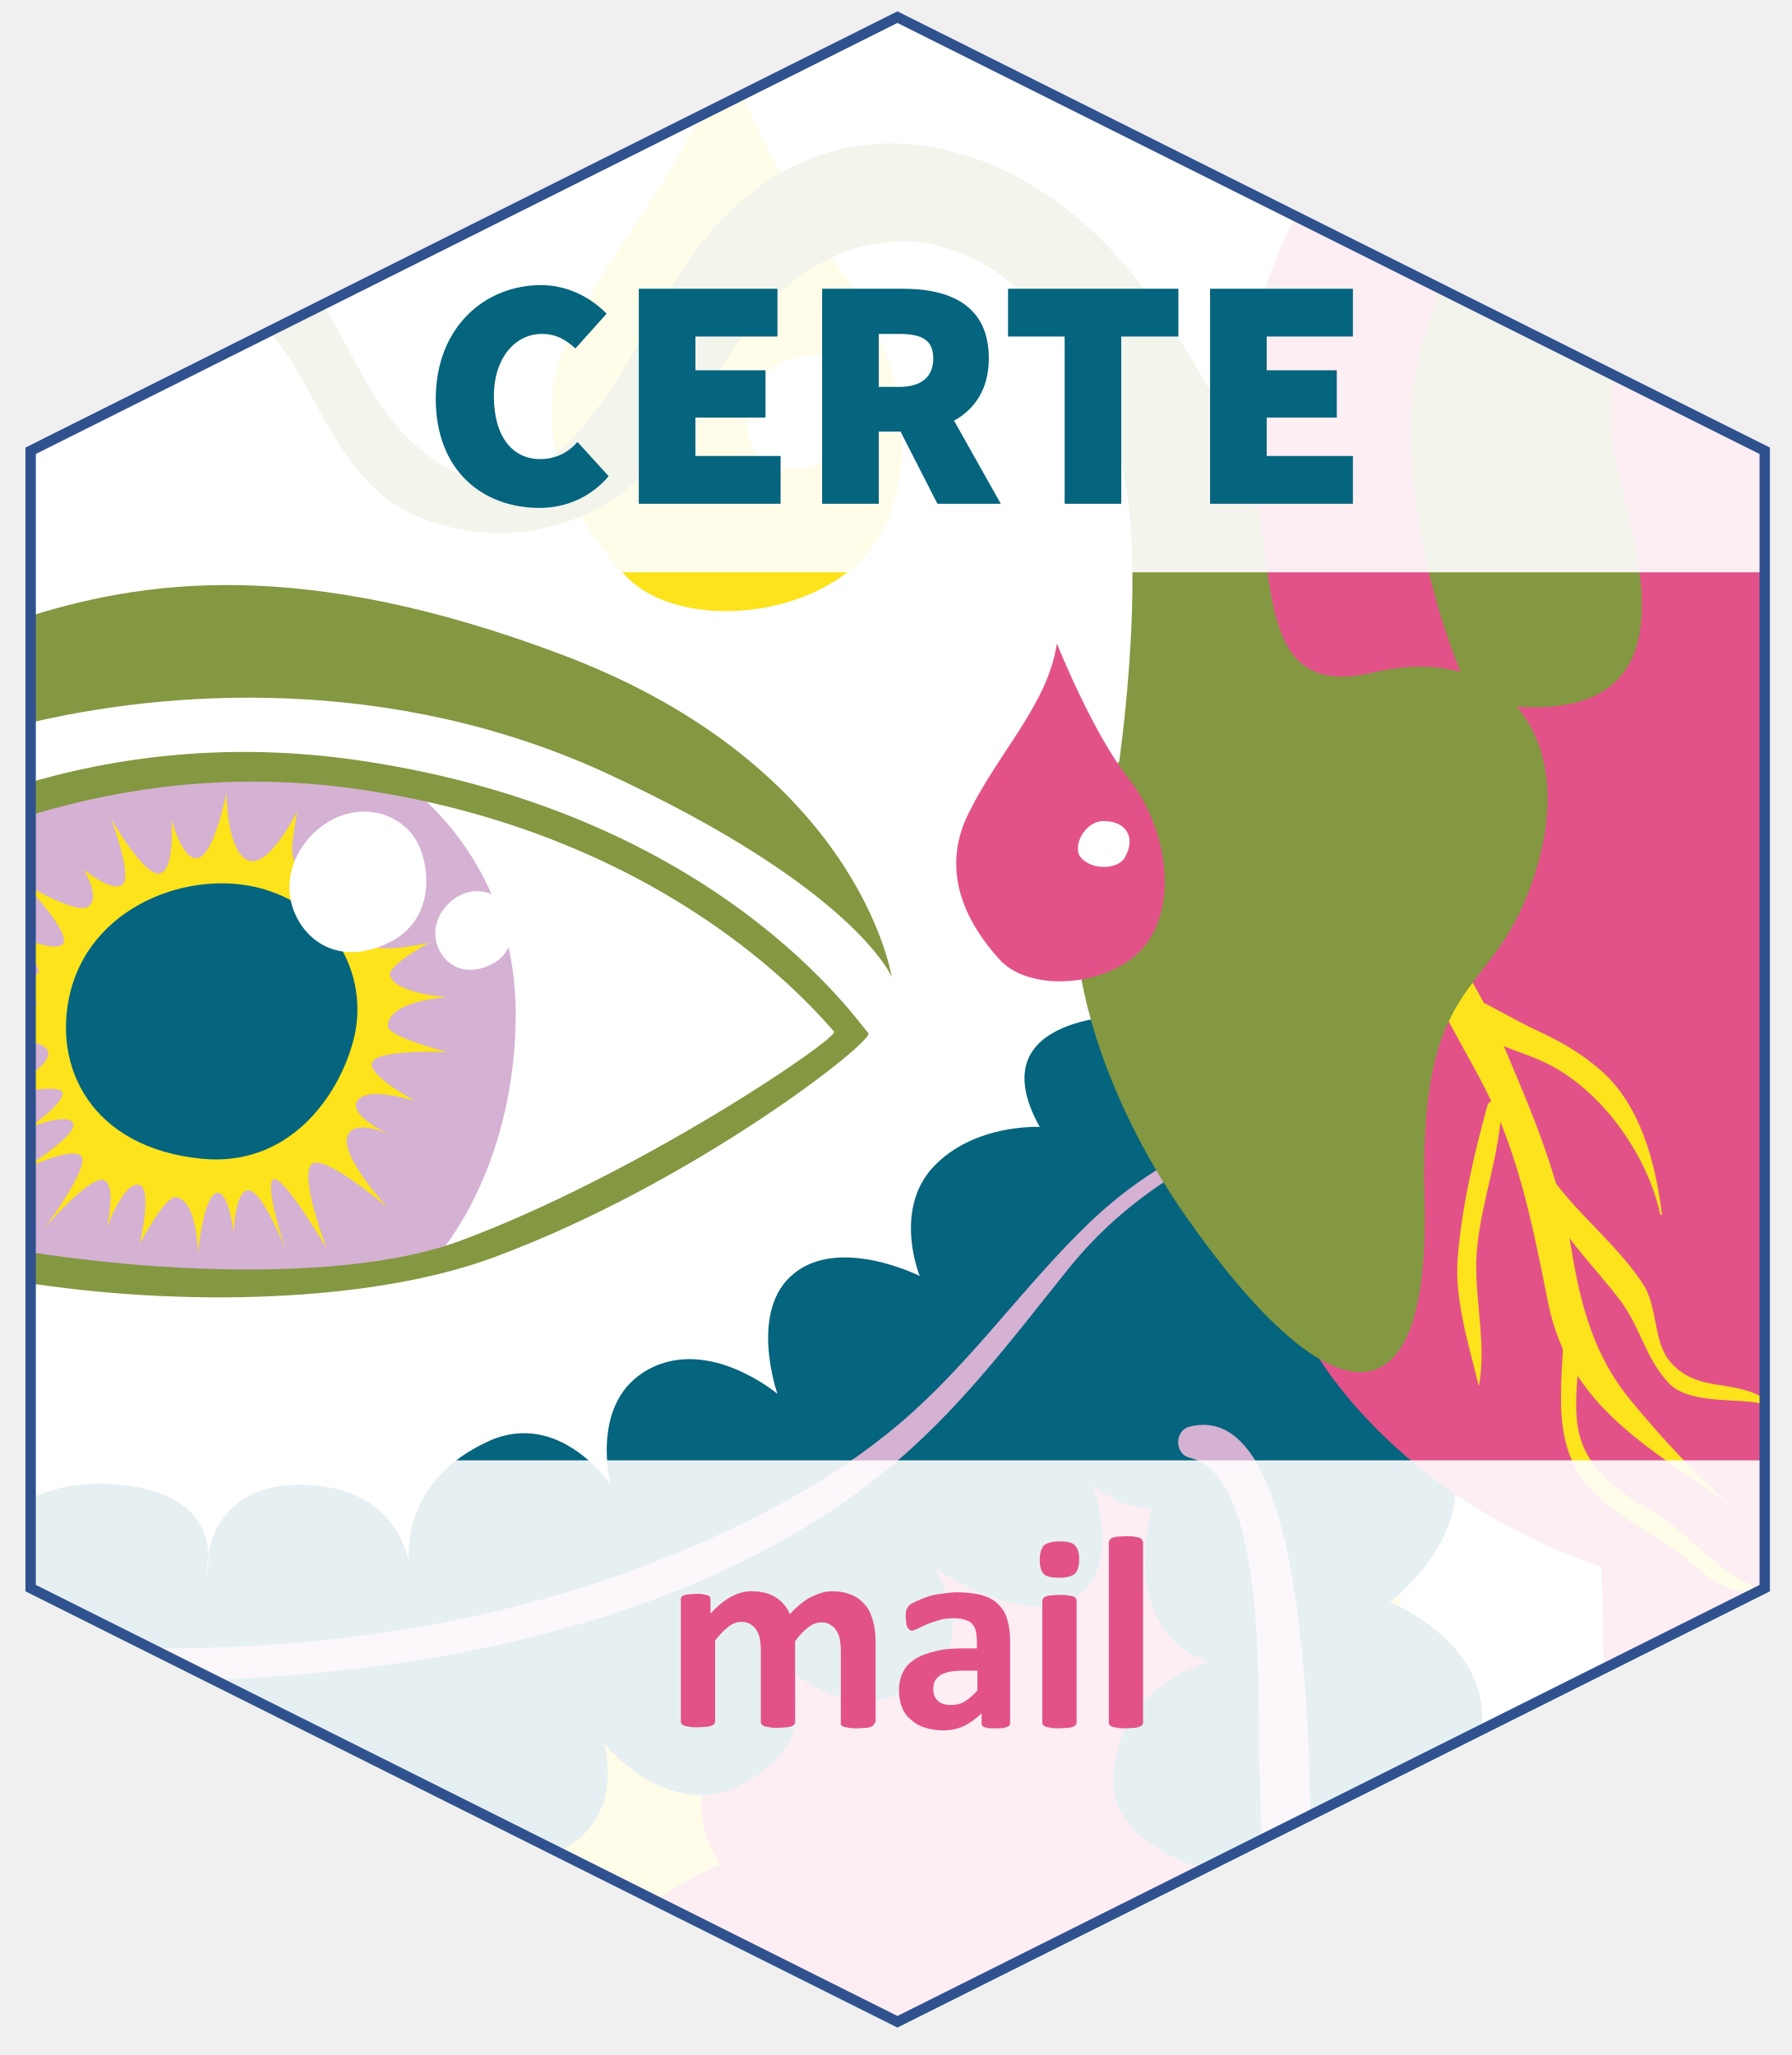
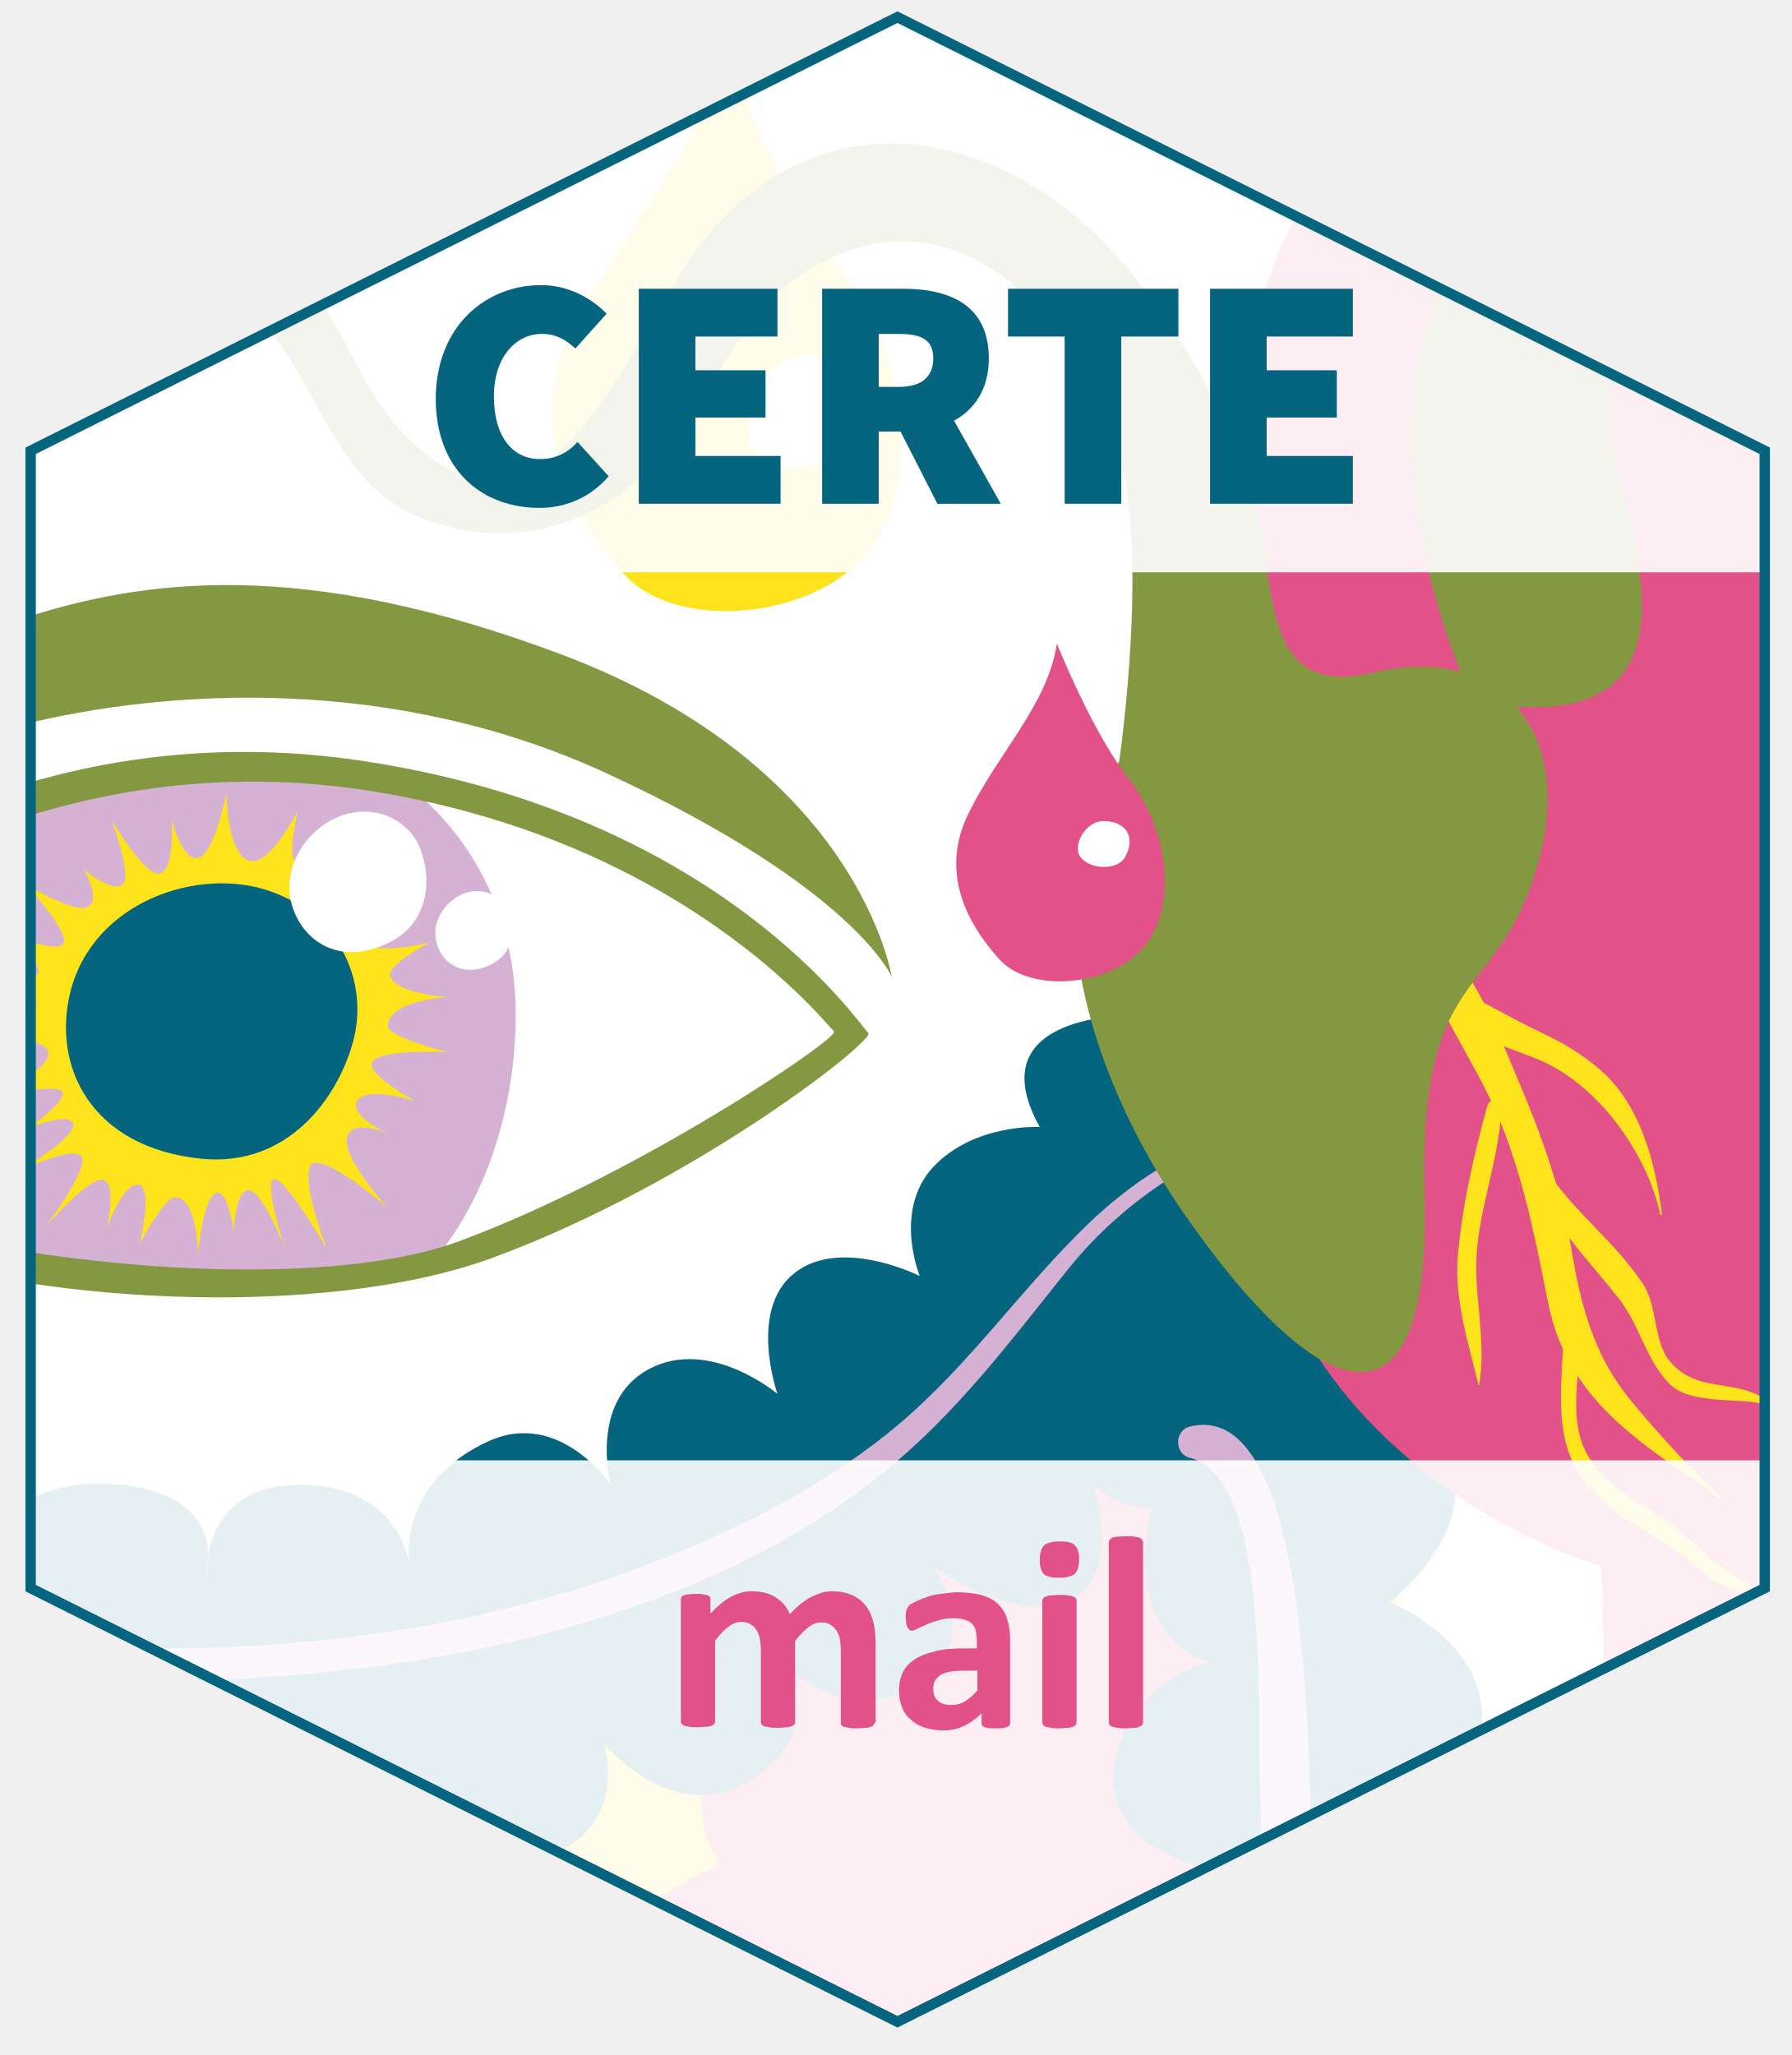
<svg xmlns="http://www.w3.org/2000/svg" xmlns:xlink="http://www.w3.org/1999/xlink" version="1.1" id="Layer_1" x="0px" y="0px" viewBox="0 0 345 395.7" style="enable-background:new 0 0 345 395.7;" xml:space="preserve">
  <style type="text/css">
	.st0{clip-path:url(#SVGID_2_);}
	.st1{clip-path:url(#SVGID_4_);fill:#E25289;}
	.st2{clip-path:url(#SVGID_4_);fill:#FCE31B;}
	.st3{clip-path:url(#SVGID_4_);fill:#05647E;}
	.st4{clip-path:url(#SVGID_4_);fill:#D5B1D3;}
	.st5{clip-path:url(#SVGID_4_);fill:#FFFFFF;}
	.st6{clip-path:url(#SVGID_4_);fill:#849741;}
	.st7{opacity:0.9;clip-path:url(#SVGID_2_);fill:#FFFFFF;}
	.st8{fill:#05647E;}
	.st9{fill:#E25289;}
</style>
  <g>
    <defs>
      <polygon id="SVGID_1_" points="172.8,3.3 339.8,86.8 339.8,305.8 172.8,389.3 5.9,305.8 5.9,86.8   " />
    </defs>
    <use xlink:href="#SVGID_1_" style="overflow:visible;fill:#FFFFFF;" />
    <clipPath id="SVGID_2_">
      <use xlink:href="#SVGID_1_" style="overflow:visible;" />
    </clipPath>
    <g id="logo" class="st0">
      <defs>
        <rect id="SVGID_3_" x="3.9" y="14.4" width="337.3" height="386" />
      </defs>
      <clipPath id="SVGID_4_">
        <use xlink:href="#SVGID_3_" style="overflow:visible;" />
      </clipPath>
      <path class="st1" d="M306.1,19.6" />
      <path class="st1" d="M306.1,19.6c0.7,3.3,5.8,3.2,6.6,0" />
      <path class="st2" d="M254.3,271.6c-26.4-12.8-106.2,18.5-135.2,26.2C93.7,304.6,49.7,329.2,3.9,328v62.1h266.3    C269.8,344.1,276.1,282.1,254.3,271.6" />
      <path class="st1" d="M222.7,266.2c-35.1-20.8-96.2-3.3-73.9,52c0,0-22.3,22.3-10.1,40.9c-10.7,4.2-23.1,14-33.5,31.1h8.1h35.2    h94.8C257.4,344.2,253.4,284.4,222.7,266.2" />
      <path class="st3" d="M272.7,380.7c0,0,15.5-4.4,12.7-16.9c-2.8-12.5-12.7-16.2-12.7-16.2s14-4.8,12.6-18.8    c-1.4-13.9-17.7-20.3-17.7-20.3s14.8-11.1,12.4-24.9c-2.3-13.8-17.8-14.7-17.8-14.7c5.3-6.9,20.2-9.5-6.1-35.1    c-20.6-20-23.3-0.7-30.7,4.4c-7.4,5.1,0,27.5,0,27.5l-5,32.7c-0.6,19.2,12.6,21.6,12.6,21.6s-18.6,4.4-18.6,23.2    c0,12.7,18.9,17.1,18.9,17.1s-20.3,8-16.7,25.9c0.3,1.4,0.6,2.7,1.1,3.9h66.8C281,382.8,272.7,380.7,272.7,380.7" />
      <path class="st3" d="M15.6,352c0,0,7.6,30.7,27.7,1.2c0,0,2.9,13.7,18.8,11.1c20.4-3.4,18.7-16.7,18.7-16.7s5.2,14,20.5,10.9    c20.8-4.1,15-22.8,15-22.8s12.8,15.9,27.4,7.5c16.1-9.3,8-21.4,5.4-24.6c-0.4-0.5-0.7-0.8-0.7-0.8s0.3,0.3,0.7,0.8    c2.7,3,13.4,13.5,26.3,6.6c15-8,4.4-23.4,4.4-23.4s15.6,11.1,26.2,6.3c10.6-4.8,4.4-22.3,4.4-22.3s12.9,13.4,27-5.9    c14.1-19.3,0-34.3,0-34.3s20.8,6.6,27.9-12.4c7.2-19-21.1-56.5-47.1-37.7c0,0-30.3-0.6-18,21.5c0,0-12.6-0.7-20.5,7.7    c-7.8,8.4-2.6,21-2.6,21s-15.3-7.7-24.2-0.5c-8.9,7.1-3.2,23.2-3.2,23.2s-13-11-24.7-4.8c-11.7,6.2-7.4,22.3-7.4,22.3    s-9.8-14.6-23.5-8.4c-16,7.3-15.7,20.5-15.3,23.7c0.1,0.5,0.1,0.7,0.1,0.7s0-0.3-0.1-0.7c-0.5-3.1-3.7-15.3-21.1-15.3    c-12.6,0-16.4,7.7-17.6,13.1c0.2,2.8-0.5,4.9-0.5,4.9s-0.1-2.1,0.5-4.9c-0.3-4.8-3.2-11.7-16.8-13.1c-9.2-0.9-15.3,1.2-19.3,3.8    v74.1C13,361.1,15.6,352,15.6,352" />
      <path class="st4" d="M32.8,248.1c3.3,0.2,6.6,0.4,9.8,0.6c9.2,0.2,18.2-0.9,27.2-2.3c1.6-1,3.4-1.6,5.4-1.6c0.1,0,0.2,0,0.3,0    c0.1,0,0.1,0,0.1,0c0.5-0.1,1.1-0.3,1.6-0.5c1.3-0.5,2.6-1,4-1.4c0.9-0.3,1.8-0.5,2.7-0.6c10.5-12.8,15.4-30.5,15.4-46.9    c0-18.9-8.1-33.3-19.3-43c-13.1-2-26.3-4-39.6-3.8c-10.1,0.2-19.9,1.6-29.8,3.7c-2,0.4-4.4,0.7-6.8,1v91c2.9,0.1,5.7,0.3,8.5,0.8    C19.2,246.4,25.9,247.6,32.8,248.1" />
      <path class="st2" d="M12,210.3c0.7,1.9-6.3,6.8-6.3,6.8s7-2.8,8.3-1c1.6,2.2-9.8,9.2-9.8,9.2s9.9-4.8,11.5-2.6    c1.5,2.2-7,13.6-7,13.6s8.3-9.6,11.1-9.1c2.8,0.5,0.8,9.1,0.8,9.1s3.4-9.2,6.3-8.1c2.5,1,0,11.3,0,11.3s4.9-9.2,6.9-9    c4.3,0.5,4.3,11,4.3,11s1.1-11.6,3.7-11.8c2.3-0.3,3.2,7.7,3.2,7.7s0.2-7.7,2.6-8.2c2.7-0.6,7.3,11.2,7.3,11.2s-4-12-2.3-13.3    c1.8-1.2,10.3,13.3,10.3,13.3s-5-13-3.1-16c1.9-3,14.8,8.1,14.8,8.1s-9.1-9.9-7.7-13.7c1.1-3.1,6.3-1.2,8.2-0.3    c-2.1-1-7.8-4-6.3-6.5c1.8-3,11.1,0,11.1,0s-9-4.9-8.3-7.3c0.8-2.8,14.6-2.1,14.6-2.1s-11.5-2.9-11.5-5c0-5,11.5-5.6,11.5-5.6    s-9.9-0.6-11.1-4.1c-0.6-2,7.6-6.4,7.6-6.4s-10.7,2.5-11.7,0c-1.4-3.6,7.6-16.1,7.6-16.1s-7.7,8-11.7,6.6    c-3.9-1.3,1.1-15.7,1.1-15.7s-6.5,13.1-9.8,11.3c-3.3-1.8-1.5-7.1-1-11.3c0,0-5.6,11.3-9.6,9.3c-4-2-4-12.9-4-12.9    s-2.3,11.7-5.4,12.5c-3.1,0.8-5.2-7.5-5.2-7.5s0.8,10-2.3,10.5c-3,0.5-9.3-10.5-9.3-10.5s4,10.5,2.3,12.5c-1.8,2-7.6-2.8-7.6-2.8    s3.3,5.3,1,7.1c-2.3,1.8-12.3-4.3-12.3-4.3s9.1,9.6,7.3,11.6c-1.1,1.2-5.2-0.1-8.1-1.3v1.6c1.8,1.9,3.7,4.1,3.4,5.1    c-0.2,0.7-1.7,1.1-3.4,1.5v2.7c1.7,0.6,3.1,1.3,3.1,1.8c-0.1,0.7-1.4,1.5-3.1,2.2v4.6c2.9,0.6,5.3,1.5,5.3,2.7    c0.1,1.8-2.4,3.7-5.3,5.3v2.2C7.9,209.6,11.6,209.3,12,210.3" />
      <path class="st1" d="M237.3,19.2c4.2,7.6,7.9,15.3,12.2,22.6c-13.4,23.9-10.7,58.9-10.7,58.9c7.4,62.8,43,69.4,43,69.4    c2.9,28.4-35,76.3-35,76.3c5.3,18.9,27.4,43.8,61.6,55.3c0.3,13.8,1.1,49.4,1.5,88.4h31.2V60.6C330.7,38.3,308.2,20.5,286,20" />
      <path class="st2" d="M138.8,8.6c0,0,11.3,28.6,23.2,43.6c11.9,15,16.1,38.9,6,53c-10.1,14.1-37.4,16.7-47.7,5.5    c-10.3-11.2-19.8-28.3-10-47.7C120.2,43.6,135.9,28.2,138.8,8.6" />
      <path class="st5" d="M150,70.1c-7.8,3.9-7.8,16.6-2.2,19.2c7,3.2,17.4-2.1,17.9-8.6C166.4,70.1,158.9,65.7,150,70.1" />
      <path class="st3" d="M52,171.6c-13.7-4.8-33.9,1.9-38.4,19.2c-3.7,14.5,3.9,30.1,25,32.3c17,1.8,26.7-12,29.5-23    C70.9,189.1,65.5,176.3,52,171.6" />
      <path class="st5" d="M66.9,156.7c-6.9,1.7-13.3,9.9-10.5,18.2c2.4,6.9,9.7,11.2,18.9,6.4c7.4-3.9,7.7-12.1,5.8-17.4    C79.4,158.8,73.7,155,66.9,156.7" />
      <path class="st5" d="M90.1,171.8c-3.9,1-7.5,5.6-5.9,10.2c1.3,3.9,5.4,6.3,10.6,3.6c4.2-2.2,4.3-6.8,3.3-9.7    C97,173,93.9,170.9,90.1,171.8" />
      <path class="st2" d="M332.8,289.6c-6.7-6.1-12.8-12.7-18.6-19.7c-7.2-8.6-9.8-18.3-11.6-29.2c-1.9-11.4-5.9-22.4-10.4-33    c-3.9-9.2-8.3-21-16.1-27.6c-1.5-1.3-3.6,0.2-3.1,2c2.9,11.8,11.3,22.5,15.9,33.9c4.6,11.4,6.8,22.9,9.2,34.9    c4.1,20.1,19.5,27.7,34.6,38.7C332.8,289.8,332.9,289.7,332.8,289.6" />
      <path class="st2" d="M320,233.8c-1.2-9.7-4.1-21.2-12-27.9c-3.6-3.1-7.4-5.3-11.7-7.3c-5.2-2.4-10.1-5.6-15.4-7.7    c-1.8-0.7-3.4,1-2.4,2.7c3.5,6.1,11.9,7.9,17.9,10.5c11.3,4.8,20.7,17.8,23.3,29.8C319.7,234,320,233.9,320,233.8" />
      <path class="st2" d="M294.5,220c0.4,12.5,10.3,21,17.4,30.3c3.9,5.1,4.9,11.2,9.4,16c3.8,4.1,12.9,2.9,17.5,3.9    c0.7,0.2,1.1-0.9,0.4-1.2c-5.9-3.4-12.7-0.9-17.7-6.9c-3.2-3.9-2.3-10.5-5.1-14.8c-6.5-9.9-16.8-16.2-21.5-27.4    C294.8,219.7,294.5,219.8,294.5,220" />
      <path class="st2" d="M301.1,256.5c-0.5,13.4-2.9,24.7,9,33.8c5.2,4,11,6.6,16,11c3.2,2.8,6.6,5.4,10.9,5.2c0.7,0,0.9-1,0.3-1.3    c-7.2-3.1-12.1-10-19-14.1c-4.8-2.8-9-5.4-12.1-10.1c-4.8-7.1-1.7-16.8-2-24.7C304.1,254.3,301.2,254.6,301.1,256.5" />
      <path class="st2" d="M284.8,266.7c1.6-9-1.4-18-0.3-27.2c1-8.9,4.3-17.4,4.6-26.4c0.1-1.6-2.3-1.6-2.7-0.2    c-2.6,9.4-4.9,19.4-5.7,29.1c-0.7,8.1,2.1,16.9,4,24.7C284.7,266.7,284.8,266.7,284.8,266.7" />
      <path class="st6" d="M341.1-22.3c-2.5,1.9-8,5.9-11.4,9C309.1,5.4,286.8,26.4,274.5,64c-9.5,29.1,8,70.8,9.8,71.1    c46.3,8.2,29.3-32.1,26.5-47.9c-4.1-23.4,12.6-52.7,30.3-72.9v-33.7L341.1-22.3z" />
      <path class="st6" d="M116.8,148.9c47.8,22.1,54.9,39.2,54.9,39.2s-6.2-40.4-63.4-62c-50.3-19-81-14.5-104.3-6.9v20.4    C32.3,132.6,75.6,129.9,116.8,148.9" />
      <path class="st6" d="M95.1,242.1c38.9-14.4,73.7-42,72.1-43.2c-1.5-1.2-28.3-42.3-98.2-52.5c-24.8-3.6-46.6-0.8-65.1,4.8v6.4    c18.4-5.9,40.6-9.2,65.4-5.6c62.1,9.1,90,45.6,91.3,46.6c1.3,1.1-37.6,27.6-72.2,40.4c-19.7,7.3-54.9,6.6-84.6,1.8v6    C35,251.8,71.7,250.8,95.1,242.1" />
      <path class="st3" d="M39.5,303.7c0,0,0.7-2.1,0.5-4.9C39.4,301.6,39.5,303.7,39.5,303.7" />
      <path class="st3" d="M149.1,318.6c-0.4-0.5-0.7-0.8-0.7-0.8S148.6,318.1,149.1,318.6" />
      <path class="st3" d="M78.8,301.1c0,0.5,0.1,0.7,0.1,0.7S78.9,301.6,78.8,301.1" />
      <path class="st4" d="M73.6,320.7c33.4-4.5,69.7-15.5,96.3-37c14.4-11.6,24.5-25.3,36-39.6c5.4-6.7,11.8-12.3,19-17    c14.7-9.7,24.9-2.6,35.4,8.3c1.7,1.8,4.1-0.5,3.2-2.5c-12.3-26.1-38.6-12-53.8,2.6c-12.7,12.2-22.5,26.6-36,38.2    c-15.8,13.5-35.4,22.8-54.8,29.7c-36.7,12.9-76.2,15.9-114.9,13v6.5C27.1,324.4,50.4,323.8,73.6,320.7" />
      <path class="st4" d="M229.1,274.7c-3,0.7-3,5.3,0,6c15.4,3.8,12.9,48.2,13.4,59.9c0.6,16.5,0.6,33,0.4,49.5h8.9    C253.4,347.2,253.7,268.6,229.1,274.7" />
      <path class="st6" d="M57.7,72.2c5.8,10.2,11,22.5,22.8,27.3c11.1,4.5,22.6,4.2,33.4-1c20.4-10,24.5-37,43.3-47.4    c24.2-13.4,45.1,4.2,56.1,29.4c0.5,1.9,1.1,3.8,1.8,5.8c6.4,19.4,0.4,60.3,0.4,60.3c-18.3,25.9-4,63.6,12.9,87.7    c28.4,40.5,47.1,40.4,45.9-3.5c-1.2-43.7,12.5-37.6,20.6-60.6c10-28.1-5.3-46.7-30.5-40.7c-26.1,6.2-16.5-25.8-26.2-44.6    c-6.7-13-12.1-21.6-16.3-26.7c-19.6-29.9-60.6-45.5-87.4-10.7c-12.8,16.7-28.7,64.9-56.8,36C67.7,73.1,65.3,58.1,53.4,48.7    c-10.8-8.5-27.8-9.2-39.9-3.5c-3.4,1.6-6.5,3.5-9.5,5.6v23.1C22.3,56.3,41.3,43.5,57.7,72.2" />
      <path class="st1" d="M203.5,123.9c0,0,6.8,17.1,13.8,26c7.1,8.9,9.6,23.2,3.6,31.6c-6,8.4-22.3,10-28.4,3.3    c-6.1-6.7-11.8-16.8-5.9-28.4C192.4,144.7,201.8,135.5,203.5,123.9" />
      <path class="st5" d="M212.5,158.1c-3.7,0-6.1,5-4.4,7c2.1,2.5,7.1,2.4,8.5,0C218.8,161.2,216.8,158.1,212.5,158.1" />
    </g>
    <rect id="lower_opac" x="-0.6" y="281.2" class="st7" width="356" height="124.3" />
    <rect id="upper_opac" x="-4.3" y="-14.1" class="st7" width="356" height="124.3" />
-     <use xlink:href="#SVGID_1_" style="overflow:visible;fill:none;stroke:#2F528F;stroke-width:2;stroke-miterlimit:10;" />
+     <use xlink:href="#SVGID_1_" style="overflow:visible;fill:none;stroke:#05647E;stroke-width:2;stroke-miterlimit:10;" />
  </g>
  <g id="Certe">
    <path class="st8" d="M104.2,54.9c5.2,0,9.7,2.5,12.6,5.5l-6,6.7c-2-1.8-3.8-2.8-6.5-2.8c-5,0-9.2,4.5-9.2,12   c0,7.8,3.6,12.1,8.9,12.1c3.2,0,5.5-1.4,7.2-3.3l6,6.6c-3.5,4.1-8.3,6.1-13.3,6.1c-10.8,0-20-7-20-21.1   C84,62.8,93.5,54.9,104.2,54.9" />
    <polygon class="st8" points="123,55.6 149.7,55.6 149.7,64.8 133.9,64.8 133.9,71.3 147.4,71.3 147.4,80.4 133.9,80.4 133.9,87.8    150.3,87.8 150.3,97 123,97  " />
    <path class="st8" d="M180.5,97l-7.1-13.9h-4.2V97h-10.9V55.6h15.6c8.9,0,16.5,3.1,16.5,13.4c0,5.9-2.7,9.8-6.7,12l9,16H180.5z    M169.2,74.5h3.9c4.3,0,6.6-1.9,6.6-5.5c0-3.6-2.3-4.7-6.6-4.7h-3.9V74.5z" />
    <polygon class="st8" points="205,64.8 194.1,64.8 194.1,55.6 226.9,55.6 226.9,64.8 215.9,64.8 215.9,97 205,97  " />
    <polygon class="st8" points="233,55.6 260.5,55.6 260.5,64.8 243.9,64.8 243.9,71.3 257.4,71.3 257.4,80.4 243.9,80.4 243.9,87.8    260.5,87.8 260.5,97 233,97  " />
  </g>
  <g>
    <path class="st9" d="M168.4,331.7c0,0.2-0.1,0.3-0.2,0.5c-0.1,0.1-0.3,0.2-0.5,0.3c-0.2,0.1-0.6,0.2-1,0.2s-1,0.1-1.6,0.1   c-0.7,0-1.2,0-1.6-0.1s-0.8-0.1-1-0.2c-0.3-0.1-0.4-0.2-0.5-0.3c-0.1-0.1-0.1-0.3-0.1-0.5v-13.9c0-0.8-0.1-1.5-0.2-2.2   c-0.1-0.7-0.4-1.2-0.7-1.7c-0.3-0.5-0.7-0.8-1.2-1.1c-0.5-0.3-1-0.4-1.7-0.4c-0.8,0-1.6,0.3-2.4,0.9c-0.8,0.6-1.7,1.5-2.6,2.7v15.6   c0,0.2-0.1,0.3-0.2,0.5c-0.1,0.1-0.3,0.2-0.5,0.3c-0.3,0.1-0.6,0.2-1,0.2s-0.9,0.1-1.6,0.1c-0.7,0-1.2,0-1.6-0.1s-0.8-0.1-1-0.2   c-0.3-0.1-0.4-0.2-0.5-0.3c-0.1-0.1-0.2-0.3-0.2-0.5v-13.9c0-0.8-0.1-1.5-0.2-2.2c-0.1-0.7-0.4-1.2-0.7-1.7   c-0.3-0.5-0.7-0.8-1.2-1.1s-1-0.4-1.7-0.4c-0.8,0-1.6,0.3-2.4,0.9c-0.8,0.6-1.7,1.5-2.6,2.7v15.6c0,0.2-0.1,0.3-0.2,0.5   c-0.1,0.1-0.3,0.2-0.5,0.3c-0.3,0.1-0.6,0.2-1,0.2s-1,0.1-1.6,0.1c-0.7,0-1.2,0-1.6-0.1s-0.8-0.1-1-0.2c-0.3-0.1-0.4-0.2-0.5-0.3   c-0.1-0.1-0.2-0.3-0.2-0.5v-23.5c0-0.2,0-0.3,0.1-0.5c0.1-0.1,0.2-0.2,0.5-0.3c0.2-0.1,0.5-0.2,0.9-0.2c0.4,0,0.8-0.1,1.4-0.1   c0.6,0,1,0,1.4,0.1s0.7,0.1,0.9,0.2c0.2,0.1,0.3,0.2,0.4,0.3c0.1,0.1,0.1,0.3,0.1,0.5v2.7c1.3-1.4,2.6-2.5,3.9-3.2s2.6-1.1,4-1.1   c1,0,1.8,0.1,2.6,0.3c0.8,0.2,1.5,0.5,2.1,0.9c0.6,0.4,1.1,0.8,1.6,1.4c0.4,0.5,0.8,1.1,1.1,1.8c0.7-0.8,1.4-1.4,2.1-2   c0.7-0.5,1.3-1,2-1.3c0.7-0.3,1.3-0.6,2-0.8s1.3-0.3,2-0.3c1.6,0,2.9,0.3,4,0.8c1.1,0.5,1.9,1.2,2.6,2.1s1.1,2,1.4,3.2   c0.3,1.2,0.4,2.5,0.4,3.8V331.7z" />
    <path class="st9" d="M194.5,331.8c0,0.2-0.1,0.4-0.3,0.6c-0.2,0.1-0.5,0.2-0.8,0.3c-0.4,0.1-0.9,0.1-1.7,0.1c-0.8,0-1.4,0-1.7-0.1   c-0.4-0.1-0.6-0.2-0.8-0.3c-0.1-0.1-0.2-0.3-0.2-0.6v-1.9c-1,1-2.1,1.8-3.3,2.4s-2.6,0.9-4.1,0.9c-1.2,0-2.4-0.2-3.4-0.5   c-1-0.3-2-0.8-2.7-1.5c-0.8-0.6-1.4-1.4-1.8-2.4s-0.6-2.1-0.6-3.3c0-1.4,0.3-2.6,0.8-3.6c0.5-1,1.3-1.8,2.4-2.5   c1.1-0.7,2.4-1.1,4-1.5s3.4-0.5,5.5-0.5h2.3v-1.4c0-0.7-0.1-1.4-0.2-1.9c-0.1-0.6-0.4-1-0.7-1.4s-0.8-0.6-1.4-0.8   c-0.6-0.2-1.3-0.3-2.1-0.3c-1.1,0-2.1,0.1-3,0.4s-1.6,0.5-2.3,0.8c-0.7,0.3-1.2,0.6-1.7,0.8s-0.8,0.4-1.1,0.4   c-0.2,0-0.4-0.1-0.5-0.2c-0.1-0.1-0.3-0.3-0.4-0.5c-0.1-0.2-0.2-0.5-0.2-0.8s-0.1-0.7-0.1-1.1c0-0.5,0-1,0.1-1.3   c0.1-0.3,0.3-0.6,0.5-0.9c0.2-0.3,0.7-0.5,1.3-0.8c0.6-0.3,1.3-0.6,2.2-0.9c0.8-0.3,1.7-0.5,2.7-0.6s2-0.3,3-0.3   c1.8,0,3.4,0.2,4.7,0.5c1.3,0.4,2.4,0.9,3.2,1.7s1.5,1.7,1.8,2.9c0.4,1.2,0.6,2.6,0.6,4.2V331.8z M188,321.7h-2.5   c-1.1,0-2,0.1-2.7,0.2c-0.8,0.2-1.4,0.4-1.8,0.7s-0.8,0.7-1,1.1c-0.2,0.4-0.3,1-0.3,1.5c0,1,0.3,1.8,0.9,2.3   c0.6,0.6,1.5,0.8,2.6,0.8c0.9,0,1.8-0.2,2.6-0.7c0.8-0.5,1.6-1.2,2.4-2.1V321.7z" />
    <path class="st9" d="M207.8,300.2c0,1.3-0.3,2.3-0.8,2.8c-0.5,0.5-1.6,0.8-3,0.8c-1.5,0-2.5-0.2-3-0.7c-0.5-0.5-0.8-1.4-0.8-2.7   c0-1.3,0.3-2.3,0.8-2.8c0.5-0.5,1.6-0.8,3-0.8c1.5,0,2.5,0.2,3,0.8C207.5,298.1,207.8,299,207.8,300.2z M207.3,331.7   c0,0.2-0.1,0.3-0.2,0.5c-0.1,0.1-0.3,0.2-0.5,0.3c-0.3,0.1-0.6,0.2-1,0.2s-1,0.1-1.6,0.1c-0.7,0-1.2,0-1.6-0.1s-0.8-0.1-1-0.2   c-0.3-0.1-0.4-0.2-0.5-0.3c-0.1-0.1-0.2-0.3-0.2-0.5v-23.5c0-0.2,0.1-0.3,0.2-0.5c0.1-0.1,0.3-0.2,0.5-0.3c0.3-0.1,0.6-0.2,1-0.2   s1-0.1,1.6-0.1c0.6,0,1.2,0,1.6,0.1s0.8,0.1,1,0.2c0.3,0.1,0.4,0.2,0.5,0.3c0.1,0.1,0.2,0.3,0.2,0.5V331.7z" />
    <path class="st9" d="M220.1,331.7c0,0.2-0.1,0.3-0.2,0.5c-0.1,0.1-0.3,0.2-0.5,0.3c-0.3,0.1-0.6,0.2-1,0.2s-1,0.1-1.6,0.1   c-0.7,0-1.2,0-1.6-0.1s-0.8-0.1-1-0.2c-0.3-0.1-0.4-0.2-0.5-0.3c-0.1-0.1-0.2-0.3-0.2-0.5v-34.7c0-0.2,0.1-0.3,0.2-0.5   s0.3-0.3,0.5-0.4c0.3-0.1,0.6-0.2,1-0.2s1-0.1,1.6-0.1c0.6,0,1.2,0,1.6,0.1s0.8,0.1,1,0.2c0.3,0.1,0.4,0.2,0.5,0.4s0.2,0.3,0.2,0.5   V331.7z" />
  </g>
</svg>
